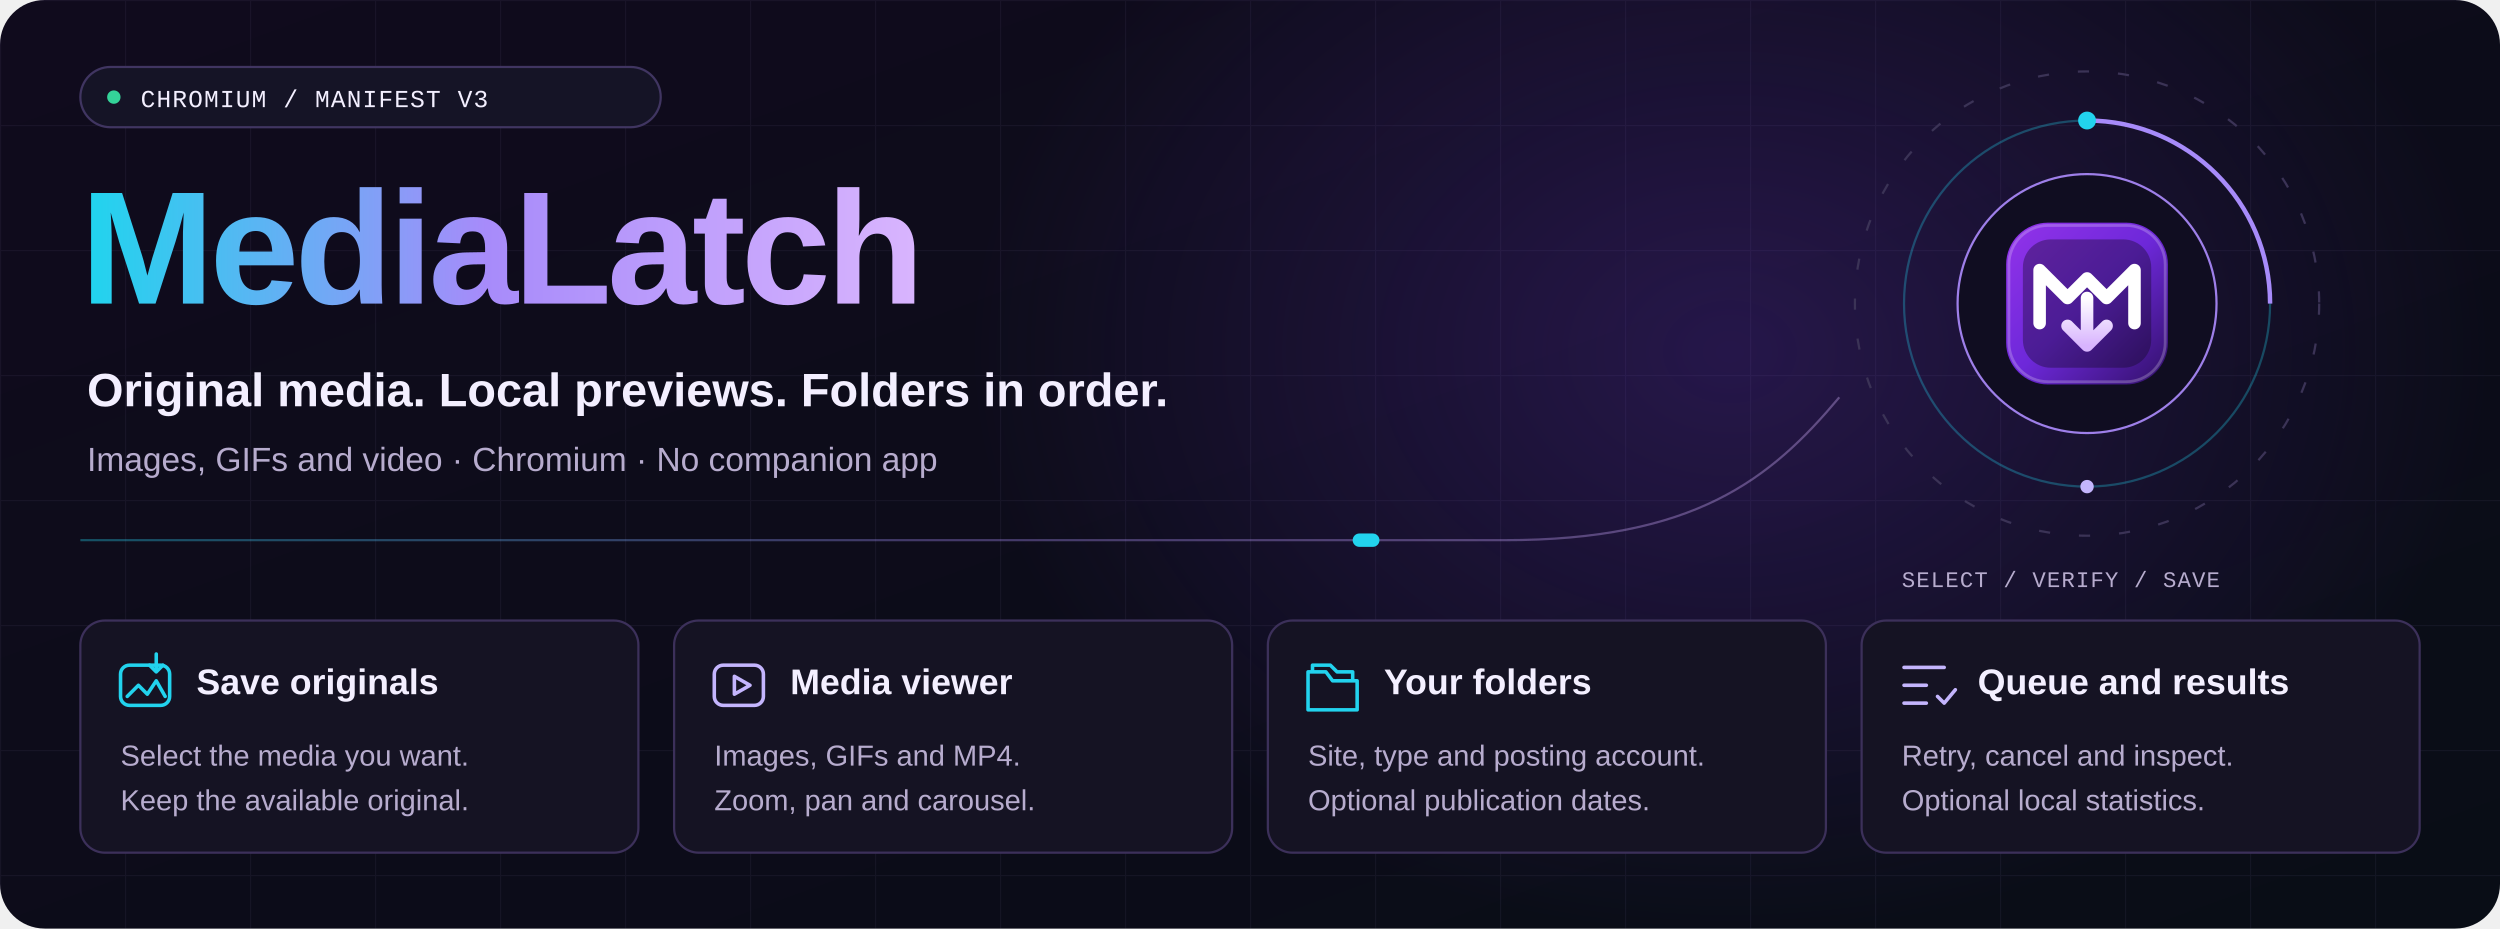
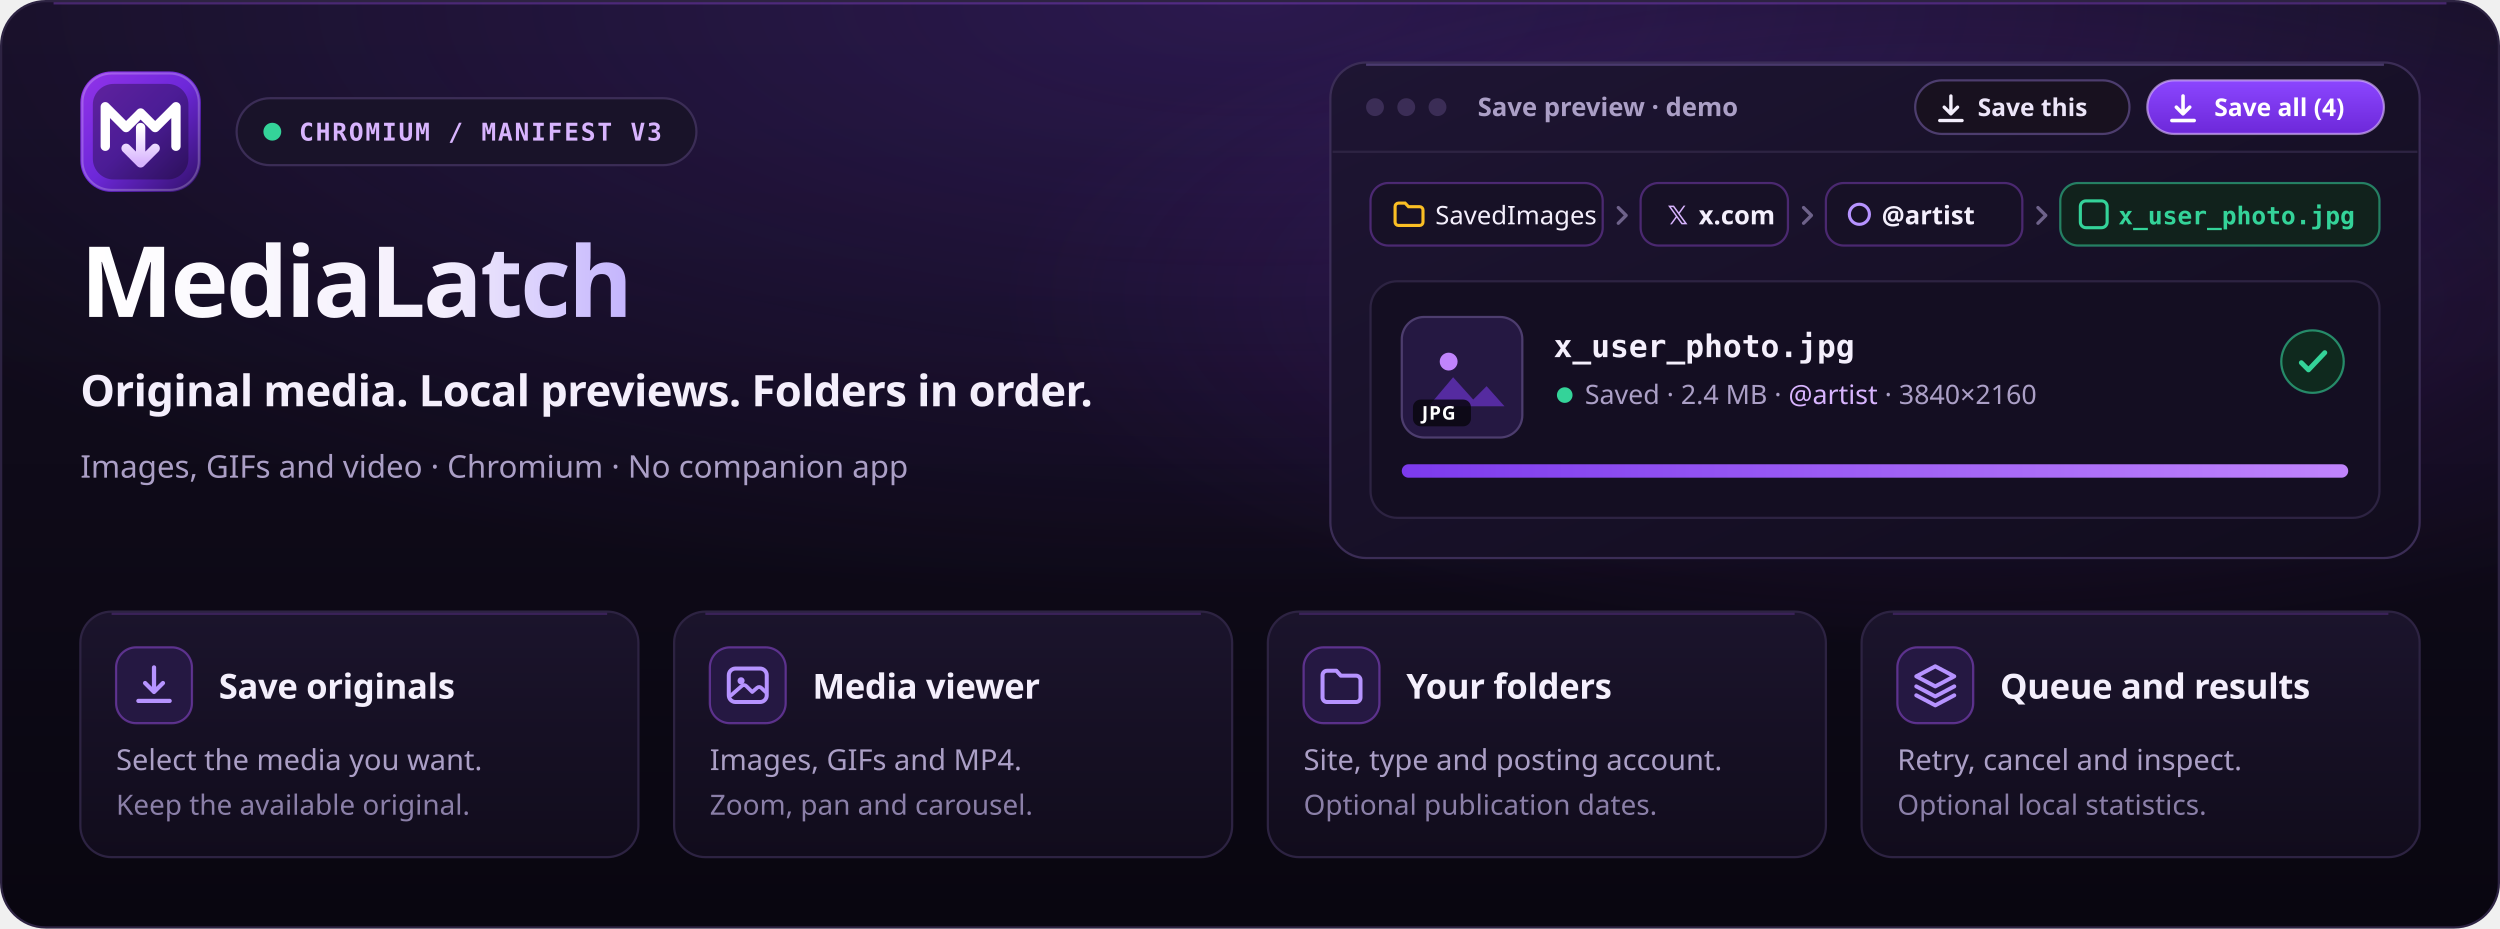
- <svg xmlns="http://www.w3.org/2000/svg" width="1120" height="416" viewBox="0 0 1120 416" role="img" aria-labelledby="title desc">
+ <svg xmlns="http://www.w3.org/2000/svg" width="1120" height="416" viewBox="0 0 1120 416" role="img" aria-label="MediaLatch: original media, local previews, and organized folders">
  <defs>
-     <linearGradient id="surface" x2="1" y2="1">
-       <stop stop-color="#100b1d" />
-       <stop offset="1" stop-color="#090d16" />
-     </linearGradient>
-     <linearGradient id="accent">
-       <stop stop-color="#22d3ee" />
-       <stop offset=".48" stop-color="#a78bfa" />
-       <stop offset="1" stop-color="#d8b4fe" />
-     </linearGradient>
-     <radialGradient id="light">
-       <stop stop-color="#7c3aed" stop-opacity=".23" />
-       <stop offset="1" stop-color="#7c3aed" stop-opacity="0" />
+     <linearGradient id="bgSurface" x1="0" y1="0" x2="0" y2="1">
+       <stop offset="0%" stop-color="#140f21" />
+       <stop offset="100%" stop-color="#090610" />
+     </linearGradient>
+     <linearGradient id="subSurface" x1="0" y1="0" x2="0" y2="1">
+       <stop offset="0%" stop-color="#1b142c" />
+       <stop offset="100%" stop-color="#110c1c" />
+     </linearGradient>
+     <linearGradient id="cardPreviewBg" x1="0" y1="0" x2="1" y2="1">
+       <stop offset="0%" stop-color="#1e1533" />
+       <stop offset="100%" stop-color="#110c1d" />
+     </linearGradient>
+     <linearGradient id="brandTile" x1="0" y1="0" x2="1" y2="1">
+       <stop offset="0%" stop-color="#9333ea" />
+       <stop offset="50%" stop-color="#6d28d9" />
+       <stop offset="100%" stop-color="#311068" />
+     </linearGradient>
+     <linearGradient id="brandArrow" x1="0" y1="0" x2="0" y2="1">
+       <stop offset="0%" stop-color="#ffffff" />
+       <stop offset="100%" stop-color="#d8b4fe" />
+     </linearGradient>
+     <linearGradient id="titleGrad" x1="0" y1="0" x2="1" y2="0">
+       <stop offset="0%" stop-color="#ffffff" />
+       <stop offset="65%" stop-color="#f4effc" />
+       <stop offset="100%" stop-color="#c4b5fd" />
+     </linearGradient>
+     <linearGradient id="primaryPill" x1="0" y1="0" x2="0" y2="1">
+       <stop offset="0%" stop-color="#8b46ff" />
+       <stop offset="100%" stop-color="#6d28d9" />
+     </linearGradient>
+     <linearGradient id="progressBar" x1="0" y1="0" x2="1" y2="0">
+       <stop offset="0%" stop-color="#7c3aed" />
+       <stop offset="100%" stop-color="#c084fc" />
+     </linearGradient>
+     <radialGradient id="topGlow" cx="50%" cy="0%" r="65%">
+       <stop offset="0%" stop-color="#7c3aed" stop-opacity="0.22" />
+       <stop offset="100%" stop-color="#7c3aed" stop-opacity="0" />
    </radialGradient>
-     <pattern id="grid" width="56" height="56" patternUnits="userSpaceOnUse">
-       <path d="M56 0H0V56" fill="none" stroke="#b0a0de" stroke-opacity=".065" />
-     </pattern>
+     <radialGradient id="previewGlow" cx="78%" cy="32%" r="38%">
+       <stop offset="0%" stop-color="#9333ea" stop-opacity="0.18" />
+       <stop offset="100%" stop-color="#9333ea" stop-opacity="0" />
+     </radialGradient>
+     <style>
+       .root {font-family:"Segoe UI Variable Text","Segoe UI",system-ui,sans-serif}
+       .mono {font-family:ui-monospace,"Cascadia Mono",Consolas,monospace}
+       @keyframes highlight {0%,100% {opacity:0} 15%,75% {opacity:1}}
+       @keyframes fillBar {from {transform:scaleX(.02);opacity:.35} to {transform:scaleX(1);opacity:1}}
+       @keyframes complete {from {opacity:0} to {opacity:1}}
+       @keyframes fadeAway {from {opacity:1} to {opacity:0}}
+ 
+       .save-pill {animation:buttonPulse .6s ease .1s both}
+       @keyframes buttonPulse {0%,100% {opacity:1} 50% {opacity:.7}}
+       .crumb-step-1,.crumb-step-2,.crumb-step-3,.crumb-step-4 {animation:crumb 1s ease both}
+       .crumb-step-1 {animation-delay:.15s}.crumb-step-2 {animation-delay:.45s}
+       .crumb-step-3 {animation-delay:.75s}.crumb-step-4 {animation-delay:1.05s}
+       @keyframes crumb {0%,100% {opacity:.65} 40%,65% {opacity:1}}
+       .progress-fill {transform-box:fill-box;transform-origin:left center;animation:fillBar .8s cubic-bezier(.77,0,.175,1) 1.3s both}
+       .status-ok,.hero-done {animation:complete .18s cubic-bezier(.23,1,.32,1) 2.1s both}
+       .hero-pending {opacity:0;animation:fadeAway .18s ease 2.1s both}
+       .card-focus {opacity:0;animation:highlight .7s ease both}
+       @media (prefers-reduced-motion:reduce) {
+         .save-pill,.crumb-step-1,.crumb-step-2,.crumb-step-3,.crumb-step-4,.progress-fill,.status-ok,.hero-done,.hero-pending,.card-focus {animation:none}
+       }
+ </style>
  </defs>
-   <style>
-     text { font-family:Arial,Helvetica,sans-serif; fill:#f3efff }
-     .muted { fill:#b7acce } .mono { font-family:Consolas,'Courier New',monospace; letter-spacing:.5px }
-     .orbit {transform-origin:935px 136px; animation:orbit 4.8s linear 1 both}
-     .packet {animation:packet 2.2s linear 2 both} .pulse {animation:pulse 2.4s ease 2 both}
-     @keyframes orbit {from {transform:rotate(-30deg)} to {transform:rotate(330deg)}}
-     @keyframes packet {0% {transform:translateX(0);opacity:.2} 30% {opacity:1} 100% {transform:translateX(100px);opacity:.2}}
-     @keyframes pulse {0%,100% {opacity:.55} 50% {opacity:1}}
-     @media (prefers-reduced-motion:reduce) { .orbit,.packet,.pulse,.cursor { animation:none; transform:none } }
-   </style>
-   <rect width="1120" height="416" rx="20" fill="url(#surface)" />
-   <rect width="1120" height="416" rx="20" fill="url(#grid)" />
-   <ellipse cx="775" cy="158" rx="340" ry="260" fill="url(#light)" />
-   <path d="M36 242h638c85 0 119-27 150-64" fill="none" stroke="url(#accent)" stroke-opacity=".35" />
-   <rect x="36" y="30" width="260" height="27" rx="13.5" fill="#151426" stroke="#403561" />
-   <circle class="pulse" cx="51" cy="43.5" r="3" fill="#34d399" />
-   <text class="mono" x="63" y="48" font-size="11" fill="#67e8f9">CHROMIUM / MANIFEST V3</text>
-   <text x="36" y="136" font-size="72" font-weight="800" letter-spacing="-2" fill="url(#accent)" style="fill:url(#accent)">MediaLatch</text>
-   <text x="39" y="182" font-size="21" font-weight="600">Original media. Local previews. Folders in order.</text>
-   <text class="muted" x="39" y="211" font-size="15">Images, GIFs and video · Chromium · No companion app</text>
-   <circle cx="935" cy="136" r="104" fill="none" stroke="#3b3356" stroke-dasharray="5 13" />
-   <circle cx="935" cy="136" r="82" fill="none" stroke="#22d3ee" stroke-opacity=".3" />
-   <circle cx="935" cy="136" r="58" fill="#100d21" stroke="#9e7fe9" />
-   <g class="orbit">
-     <path d="M935 54a82 82 0 0 1 82 82" fill="none" stroke="#a78bfa" stroke-width="2" />
-     <circle cx="935" cy="54" r="4" fill="#22d3ee" />
-     <circle cx="935" cy="218" r="3" fill="#c4b5fd" />
-   </g>
-   <svg x="895" y="96" width="80" height="80" viewBox="0 0 128 128">
-     <defs>
-       <linearGradient id="tile" x1="0" y1="0" x2="1" y2="1">
-         <stop stop-color="#9333ea" />
-         <stop offset="0.5" stop-color="#6d28d9" />
-         <stop offset="1" stop-color="#311068" />
-       </linearGradient>
-       <linearGradient id="arrow" x1="0" y1="0" x2="0" y2="1">
-         <stop stop-color="#fff" />
-         <stop offset="1" stop-color="#d8b4fe" />
-       </linearGradient>
-     </defs>
-     <rect x="6" y="6" width="116" height="116" rx="30" fill="url(#tile)" />
-     <rect x="8" y="8" width="112" height="112" rx="28" fill="none" stroke="#fff" stroke-opacity="0.22" stroke-width="2" />
-     <rect x="18" y="18" width="92" height="92" rx="20" fill="#0d0718" fill-opacity="0.35" />
-     <g fill="none" stroke-width="9" stroke-linecap="round" stroke-linejoin="round">
-       <path d="M30 78V40L50 60L64 46L78 60L98 40V78" stroke="#fff" />
-       <path d="M64 60V94M64 94L50 80M64 94L78 80" stroke="url(#arrow)" />
-     </g>
-   </svg>
-   <rect class="packet" x="606" y="239" width="12" height="6" rx="3" fill="#22d3ee" />
-   <text class="mono muted" x="852" y="263" font-size="10">SELECT / VERIFY / SAVE</text>
-   <g class="card" transform="translate(36 278)">
-     <rect width="250" height="104" rx="11" fill="#151323" stroke="#3c305a" />
-     <g transform="translate(18 20)" fill="none" stroke="#22d3ee" stroke-width="1.6" stroke-linecap="round" stroke-linejoin="round">
-       <rect x="0" y="0" width="22" height="18" rx="4" />
-       <path d="M3 14l5-5 4 4 4-6 4 7M16-5v8m-3-3 3 3 3-3" />
-     </g>
-     <text x="52" y="33" font-size="16" font-weight="700">Save originals</text>
-     <text class="muted" x="18" y="65" font-size="13">Select the media you want.</text>
-     <text class="muted" x="18" y="85" font-size="13">Keep the available original.</text>
-   </g>
-   <g class="card" transform="translate(302 278)">
-     <rect width="250" height="104" rx="11" fill="#151323" stroke="#3c305a" />
-     <g transform="translate(18 20)" fill="none" stroke="#c4b5fd" stroke-width="1.6" stroke-linecap="round" stroke-linejoin="round">
-       <rect x="0" y="0" width="22" height="18" rx="4" />
-       <path d="m9 5 7 4-7 4z" />
-     </g>
-     <text x="52" y="33" font-size="16" font-weight="700">Media viewer</text>
-     <text class="muted" x="18" y="65" font-size="13">Images, GIFs and MP4.</text>
-     <text class="muted" x="18" y="85" font-size="13">Zoom, pan and carousel.</text>
-   </g>
-   <g class="card" transform="translate(568 278)">
-     <rect width="250" height="104" rx="11" fill="#151323" stroke="#3c305a" />
-     <g transform="translate(18 20)" fill="none" stroke="#22d3ee" stroke-width="1.6" stroke-linecap="round" stroke-linejoin="round">
-       <path d="M0 3h8l3 4h11v13H0zM2 3V0h8l3 3h7v4" />
-     </g>
-     <text x="52" y="33" font-size="16" font-weight="700">Your folders</text>
-     <text class="muted" x="18" y="65" font-size="13">Site, type and posting account.</text>
-     <text class="muted" x="18" y="85" font-size="13">Optional publication dates.</text>
-   </g>
-   <g class="card" transform="translate(834 278)">
-     <rect width="250" height="104" rx="11" fill="#151323" stroke="#3c305a" />
-     <g transform="translate(18 20)" fill="none" stroke="#c4b5fd" stroke-width="1.6" stroke-linecap="round" stroke-linejoin="round">
-       <path d="M1 1h18M1 9h10M1 17h10m5-3 3 3 5-6" />
-     </g>
-     <text x="52" y="33" font-size="16" font-weight="700">Queue and results</text>
-     <text class="muted" x="18" y="65" font-size="13">Retry, cancel and inspect.</text>
-     <text class="muted" x="18" y="85" font-size="13">Optional local statistics.</text>
+   <g class="root" data-panel="surface">
+     <rect x="0.5" y="0.5" width="1119" height="415" rx="20" fill="url(#bgSurface)" stroke="#2d2342" stroke-width="1" />
+     <rect x="1" y="1" width="1118" height="414" rx="19.5" fill="url(#topGlow)" />
+     <rect x="1" y="1" width="1118" height="414" rx="19.5" fill="url(#previewGlow)" />
+     <line x1="24" y1="1.5" x2="1096" y2="1.5" stroke="#a855f7" stroke-opacity="0.32" stroke-width="1" />
+     <g transform="translate(36 32)">
+       <svg x="0" y="0" width="54" height="54" viewBox="6 6 116 116">
+         <rect x="6" y="6" width="116" height="116" rx="30" fill="url(#brandTile)" />
+         <rect x="8" y="8" width="112" height="112" rx="28" fill="none" stroke="#ffffff" stroke-opacity="0.22" stroke-width="2" />
+         <rect x="18" y="18" width="92" height="92" rx="20" fill="#0d0718" fill-opacity="0.35" />
+         <g fill="none" stroke-width="9" stroke-linecap="round" stroke-linejoin="round">
+           <path d="M30 78V40L50 60L64 46L78 60L98 40V78" stroke="#ffffff" />
+           <path class="brand-arrow" d="M64 60V94M64 94L50 80M64 94L78 80" stroke="url(#brandArrow)" />
+         </g>
+       </svg>
+       <g transform="translate(70 12)" data-panel="surface">
+         <rect width="206" height="30" rx="15" fill="#191329" stroke="#3b2d56" stroke-width="1" />
+         <circle cx="16" cy="15" r="4" fill="#34d399" class="status-dot" />
+         <text x="28" y="19" fill="#d8b4fe" font-size="11" font-weight="600" letter-spacing="0.8" class="mono">CHROMIUM / MANIFEST V3</text>
+       </g>
+     </g>
+     <text x="36" y="142" fill="url(#titleGrad)" font-size="44" font-weight="700" letter-spacing="-1.1">MediaLatch</text>
+     <text x="36" y="182" fill="#f4effc" font-size="19.5" font-weight="600" letter-spacing="-0.25">Original media. Local previews. Folders in order.</text>
+     <text x="36" y="214" fill="#ab9fc6" font-size="14">Images, GIFs and video · Chromium · No companion app</text>
+     <g transform="translate(596 28)" data-panel="save-preview">
+       <rect width="488" height="222" rx="16" fill="url(#cardPreviewBg)" stroke="#3b2d56" stroke-width="1" />
+       <line x1="16" y1="1" x2="472" y2="1" stroke="#b693ff" stroke-opacity="0.3" stroke-width="1" />
+       <circle cx="20" cy="20" r="4" fill="#3b2d56" />
+       <circle cx="34" cy="20" r="4" fill="#3b2d56" />
+       <circle cx="48" cy="20" r="4" fill="#3b2d56" />
+       <text x="66" y="24" fill="#ab9fc6" font-size="11.5" font-weight="600">Save preview · demo</text>
+       <g transform="translate(262 8)" data-panel="surface">
+         <rect x="0" y="0" width="96" height="24" rx="12" fill="#18111f" stroke="#4d3d6e" stroke-width="1" />
+         <path d="M16 7v8m0 0-3-3m3 3 3-3M11 18h10" fill="none" stroke="#f4effc" stroke-width="1.5" stroke-linecap="round" stroke-linejoin="round" />
+         <text x="28" y="16" fill="#ece5f8" font-size="11" font-weight="600">Save this</text>
+         <g transform="translate(104 0)">
+           <g class="save-pill" data-panel="surface">
+             <rect width="106" height="24" rx="12" fill="url(#primaryPill)" stroke="#d8b4fe" stroke-opacity="0.65" stroke-width="1" />
+             <path d="M16 7v8m0 0-3-3m3 3 3-3M11 18h10" fill="none" stroke="#ffffff" stroke-width="1.6" stroke-linecap="round" stroke-linejoin="round" />
+             <text x="30" y="16" fill="#ffffff" font-size="11" font-weight="600">Save all (4)</text>
+           </g>
+         </g>
+       </g>
+       <line x1="1" y1="40" x2="487" y2="40" stroke="#2d2342" stroke-width="1" />
+       <g transform="translate(18 54)">
+         <g data-panel="surface">
+           <rect width="104" height="28" rx="8" fill="#171126" stroke="#a855f7" stroke-opacity="0.35" stroke-width="1" class="crumb-step-1" />
+           <path d="M11 10.5a1.5 1.5 0 0 1 1.5-1.5h3l1.5 1.6h5a1.5 1.5 0 0 1 1.5 1.5v5.4a1.5 1.5 0 0 1-1.5 1.5h-9.5a1.5 1.5 0 0 1-1.5-1.5v-7Z" fill="none" stroke="#fbbf24" stroke-width="1.4" />
+           <text x="29" y="18.5" fill="#f4effc" font-size="11.5" font-weight="500">SavedImages</text>
+         </g>
+         <path d="m111 11 3.5 3.5-3.5 3.5" fill="none" stroke="#6e628a" stroke-width="1.5" stroke-linecap="round" stroke-linejoin="round" />
+         <g transform="translate(121 0)" data-panel="surface">
+           <rect width="66" height="28" rx="8" fill="#171126" stroke="#a855f7" stroke-opacity="0.35" stroke-width="1" class="crumb-step-2" />
+           <text x="12" y="18.5" fill="#d8b4fe" font-size="11.5" font-weight="700">𝕏</text>
+           <text x="26" y="18.5" fill="#f4effc" font-size="11.5" font-weight="600">x.com</text>
+         </g>
+         <path d="m194 11 3.5 3.5-3.5 3.5" fill="none" stroke="#6e628a" stroke-width="1.5" stroke-linecap="round" stroke-linejoin="round" />
+         <g transform="translate(204 0)" data-panel="surface">
+           <rect width="88" height="28" rx="8" fill="#171126" stroke="#a855f7" stroke-opacity="0.35" stroke-width="1" class="crumb-step-3" />
+           <circle cx="15" cy="14" r="4.5" fill="none" stroke="#b693ff" stroke-width="1.4" />
+           <text x="25" y="18.5" fill="#f4effc" font-size="11.5" font-weight="600">@artist</text>
+         </g>
+         <path d="m299 11 3.5 3.5-3.5 3.5" fill="none" stroke="#6e628a" stroke-width="1.5" stroke-linecap="round" stroke-linejoin="round" />
+         <g transform="translate(309 0)" data-panel="surface">
+           <rect width="143" height="28" rx="8" fill="#11221c" stroke="#34d399" stroke-opacity="0.55" stroke-width="1" class="crumb-step-4" />
+           <rect x="9" y="8" width="12" height="12" rx="2.5" fill="none" stroke="#34d399" stroke-width="1.4" />
+           <text x="26" y="18.5" fill="#34d399" font-size="11" font-weight="600" class="mono">x_user_photo.jpg</text>
+         </g>
+       </g>
+       <g transform="translate(18 98)" data-panel="surface">
+         <rect width="452" height="106" rx="12" fill="#140e22" stroke="#2d2342" stroke-width="1" />
+         <g transform="translate(14 16)">
+           <rect width="54" height="54" rx="10" fill="#251842" stroke="#4d3d6e" stroke-width="1" />
+           <path d="M12 40 23 27l9 10 6-6 8 9H12Z" fill="#7c3aed" fill-opacity="0.55" />
+           <circle cx="21" cy="20" r="4" fill="#c084fc" />
+           <rect x="5" y="37" width="26" height="12" rx="3.5" fill="#090610" fill-opacity="0.85" />
+           <text x="9" y="46" fill="#ffffff" font-size="8.5" font-weight="700" letter-spacing="0.4">JPG</text>
+         </g>
+         <text x="82" y="34" fill="#f4effc" font-size="14" font-weight="600" class="mono">x_user_photo.jpg</text>
+         <g transform="translate(82 44)" class="hero-pending">
+           <circle cx="5" cy="7" r="3.5" fill="#b693ff" />
+           <text x="14" y="11" fill="#ab9fc6" font-size="12">Saving · 2.4 MB · <tspan fill="#d8b4fe">@artist</tspan> · 3840×2160</text>
+         </g>
+         <g transform="translate(82 44)" class="hero-done">
+           <circle cx="5" cy="7" r="3.5" fill="#34d399" />
+           <text x="14" y="11" fill="#ab9fc6" font-size="12">Saved · 2.4 MB · <tspan fill="#d8b4fe">@artist</tspan> · 3840×2160</text>
+         </g>
+         <g transform="translate(408 22)">
+           <g class="status-ok">
+             <rect width="28" height="28" rx="14" fill="#0f291e" stroke="#34d399" stroke-opacity="0.6" stroke-width="1" />
+             <path d="m9 14.5 3.2 3.2L19.5 10" fill="none" stroke="#34d399" stroke-width="2.2" stroke-linecap="round" stroke-linejoin="round" />
+           </g>
+         </g>
+         <rect x="14" y="82" width="424" height="6" rx="3" fill="#1f1733" />
+         <rect x="14" y="82" width="424" height="6" rx="3" fill="url(#progressBar)" class="progress-fill" />
+       </g>
+     </g>
+     <g transform="translate(36 274)" data-panel="surface">
+       <rect width="250" height="110" rx="14" fill="url(#subSurface)" stroke="#2d2342" stroke-width="1" />
+       <rect width="250" height="110" rx="14" fill="none" stroke="#a855f7" stroke-width="1.2" class="card-focus" style="animation-delay:0.0s" />
+       <line x1="14" y1="1" x2="236" y2="1" stroke="#a855f7" stroke-opacity="0.22" stroke-width="1" />
+       <g transform="translate(16 16)">
+         <rect width="34" height="34" rx="9" fill="#251842" stroke="#a855f7" stroke-opacity="0.45" stroke-width="1" />
+         <g transform="translate(5 5)">
+           <path d="M12 4v11m0 0-4-4m4 4 4-4M5 19h14" fill="none" stroke="#b693ff" stroke-width="1.9" stroke-linecap="round" stroke-linejoin="round" />
+         </g>
+       </g>
+       <text x="62" y="39" fill="#f4effc" font-size="15.5" font-weight="600" letter-spacing="-0.15">Save originals</text>
+       <text x="16" y="71" fill="#ab9fc6" font-size="13">Select the media you want.</text>
+       <text x="16" y="91" fill="#8b7fa8" font-size="12.5">Keep the available original.</text>
+     </g>
+     <g transform="translate(302 274)" data-panel="surface">
+       <rect width="250" height="110" rx="14" fill="url(#subSurface)" stroke="#2d2342" stroke-width="1" />
+       <rect width="250" height="110" rx="14" fill="none" stroke="#a855f7" stroke-width="1.2" class="card-focus" style="animation-delay:0.6s" />
+       <line x1="14" y1="1" x2="236" y2="1" stroke="#a855f7" stroke-opacity="0.22" stroke-width="1" />
+       <g transform="translate(16 16)">
+         <rect width="34" height="34" rx="9" fill="#251842" stroke="#a855f7" stroke-opacity="0.45" stroke-width="1" />
+         <g transform="translate(5 5)">
+           <rect x="3.5" y="4.5" width="17" height="15" rx="3" fill="none" stroke="#b693ff" stroke-width="1.8" />
+           <circle cx="9" cy="10" r="1.6" fill="#b693ff" />
+           <path d="m4.5 16.5 4.8-4.2a1.5 1.5 0 0 1 2.1.1l2.6 2.6 2.2-1.9a1.4 1.4 0 0 1 1.9.1l1.9 1.8" fill="none" stroke="#b693ff" stroke-width="1.7" stroke-linecap="round" stroke-linejoin="round" />
+         </g>
+       </g>
+       <text x="62" y="39" fill="#f4effc" font-size="15.5" font-weight="600" letter-spacing="-0.15">Media viewer</text>
+       <text x="16" y="71" fill="#ab9fc6" font-size="13">Images, GIFs and MP4.</text>
+       <text x="16" y="91" fill="#8b7fa8" font-size="12.5">Zoom, pan and carousel.</text>
+     </g>
+     <g transform="translate(568 274)" data-panel="surface">
+       <rect width="250" height="110" rx="14" fill="url(#subSurface)" stroke="#2d2342" stroke-width="1" />
+       <rect width="250" height="110" rx="14" fill="none" stroke="#a855f7" stroke-width="1.2" class="card-focus" style="animation-delay:1.2s" />
+       <line x1="14" y1="1" x2="236" y2="1" stroke="#a855f7" stroke-opacity="0.22" stroke-width="1" />
+       <g transform="translate(16 16)">
+         <rect width="34" height="34" rx="9" fill="#251842" stroke="#a855f7" stroke-opacity="0.45" stroke-width="1" />
+         <g transform="translate(5 5)">
+           <path d="M3.5 7.5a2 2 0 0 1 2-2h4.2l2 2.2h6.8a2 2 0 0 1 2 2v7.8a2 2 0 0 1-2 2H5.5a2 2 0 0 1-2-2V7.5Z" fill="none" stroke="#b693ff" stroke-width="1.8" stroke-linejoin="round" />
+         </g>
+       </g>
+       <text x="62" y="39" fill="#f4effc" font-size="15.5" font-weight="600" letter-spacing="-0.15">Your folders</text>
+       <text x="16" y="71" fill="#ab9fc6" font-size="13">Site, type and posting account.</text>
+       <text x="16" y="91" fill="#8b7fa8" font-size="12.5">Optional publication dates.</text>
+     </g>
+     <g transform="translate(834 274)" data-panel="surface">
+       <rect width="250" height="110" rx="14" fill="url(#subSurface)" stroke="#2d2342" stroke-width="1" />
+       <rect width="250" height="110" rx="14" fill="none" stroke="#a855f7" stroke-width="1.2" class="card-focus" style="animation-delay:1.8s" />
+       <line x1="14" y1="1" x2="236" y2="1" stroke="#a855f7" stroke-opacity="0.22" stroke-width="1" />
+       <g transform="translate(16 16)">
+         <rect width="34" height="34" rx="9" fill="#251842" stroke="#a855f7" stroke-opacity="0.45" stroke-width="1" />
+         <g transform="translate(5 5)">
+           <path d="M12 3.5 3.5 8l8.5 4.5L20.5 8 12 3.5ZM3.5 12.5 12 17l8.5-4.5M3.5 16.5 12 21l8.5-4.5" fill="none" stroke="#b693ff" stroke-width="1.8" stroke-linecap="round" stroke-linejoin="round" />
+         </g>
+       </g>
+       <text x="62" y="39" fill="#f4effc" font-size="15.5" font-weight="600" letter-spacing="-0.15">Queue and results</text>
+       <text x="16" y="71" fill="#ab9fc6" font-size="13">Retry, cancel and inspect.</text>
+       <text x="16" y="91" fill="#8b7fa8" font-size="12.5">Optional local statistics.</text>
+     </g>
  </g>
</svg>
